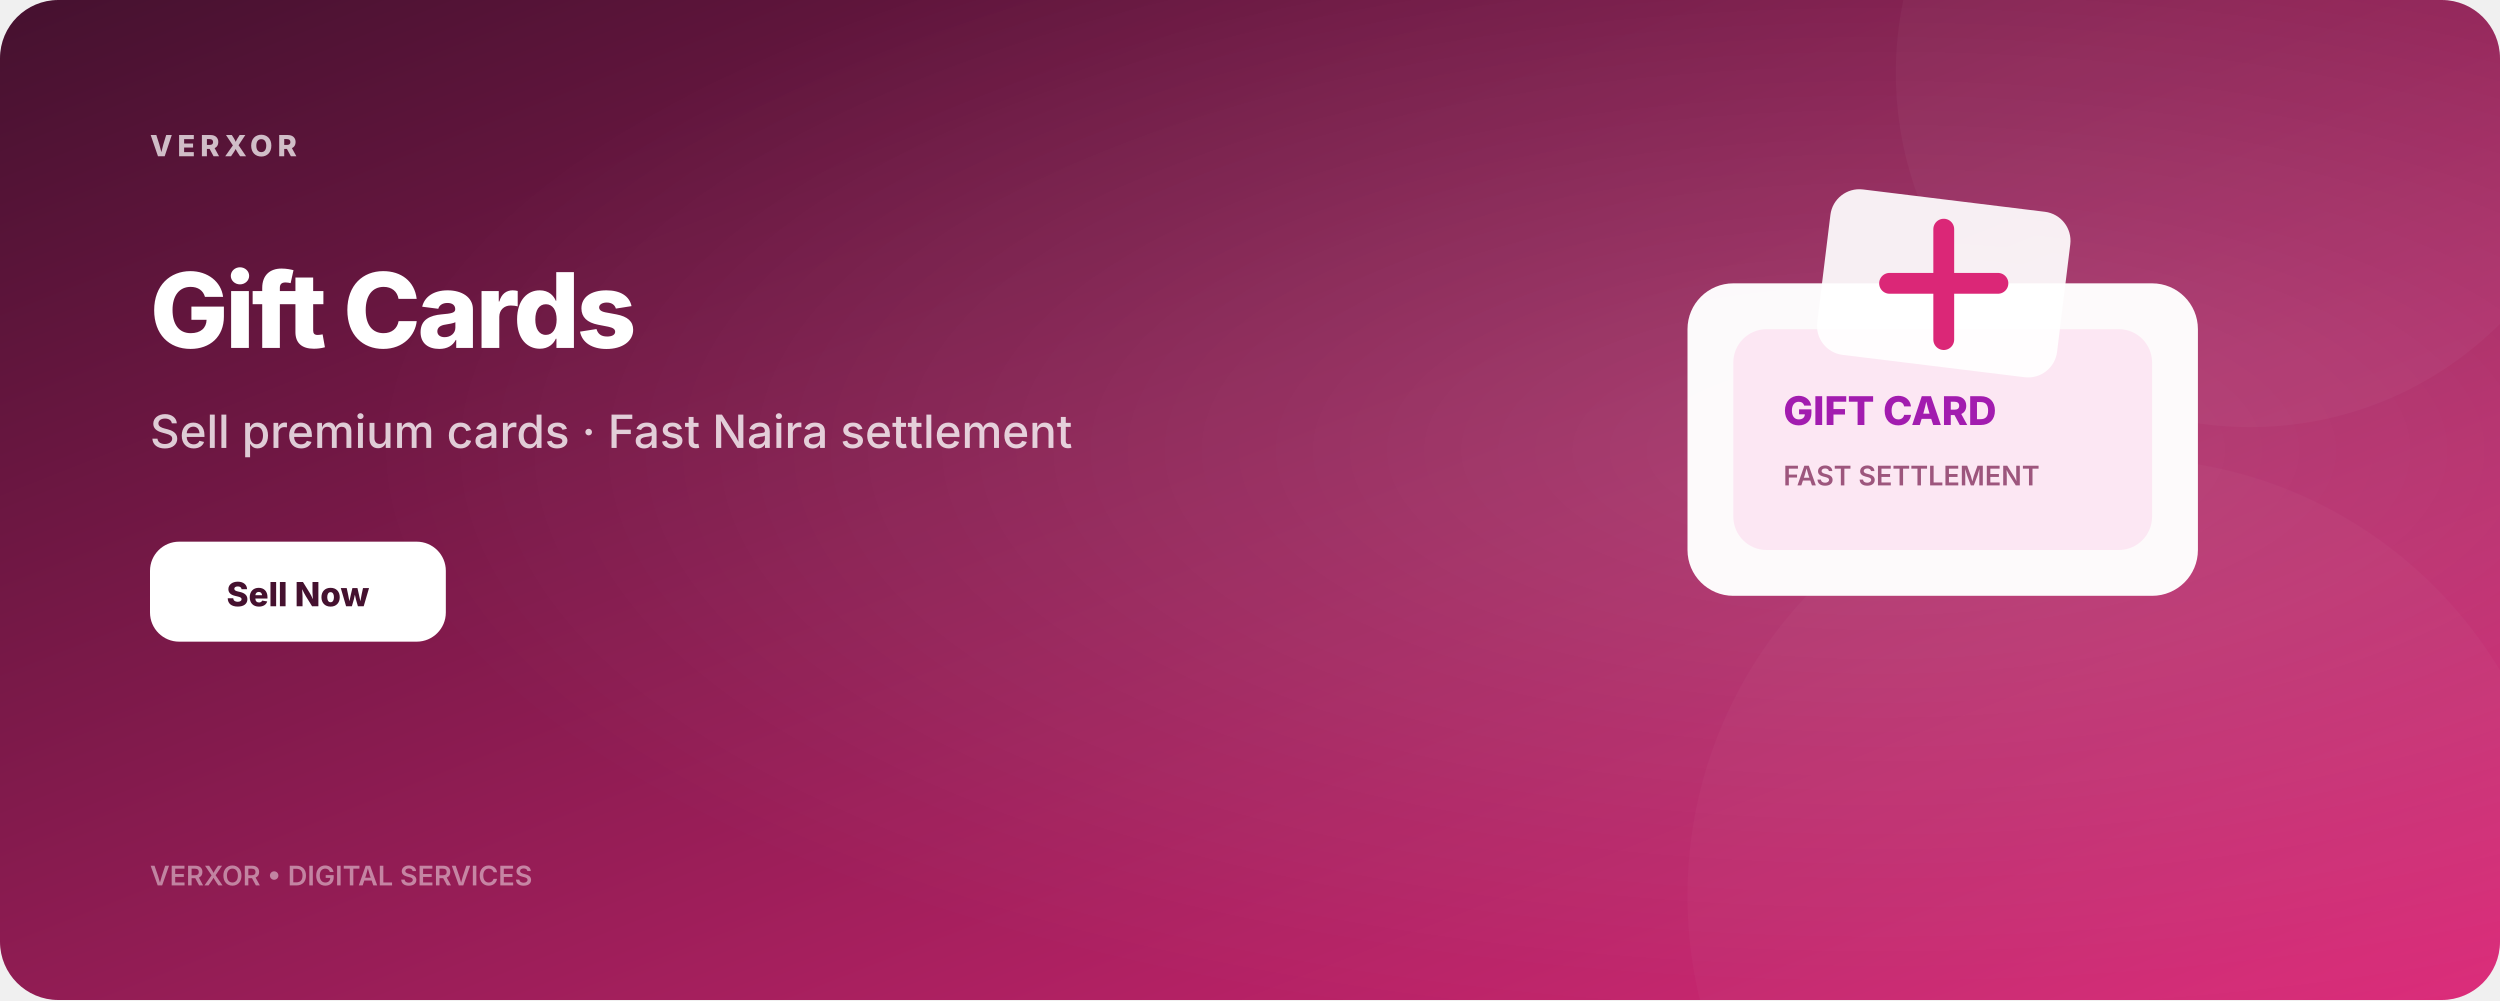
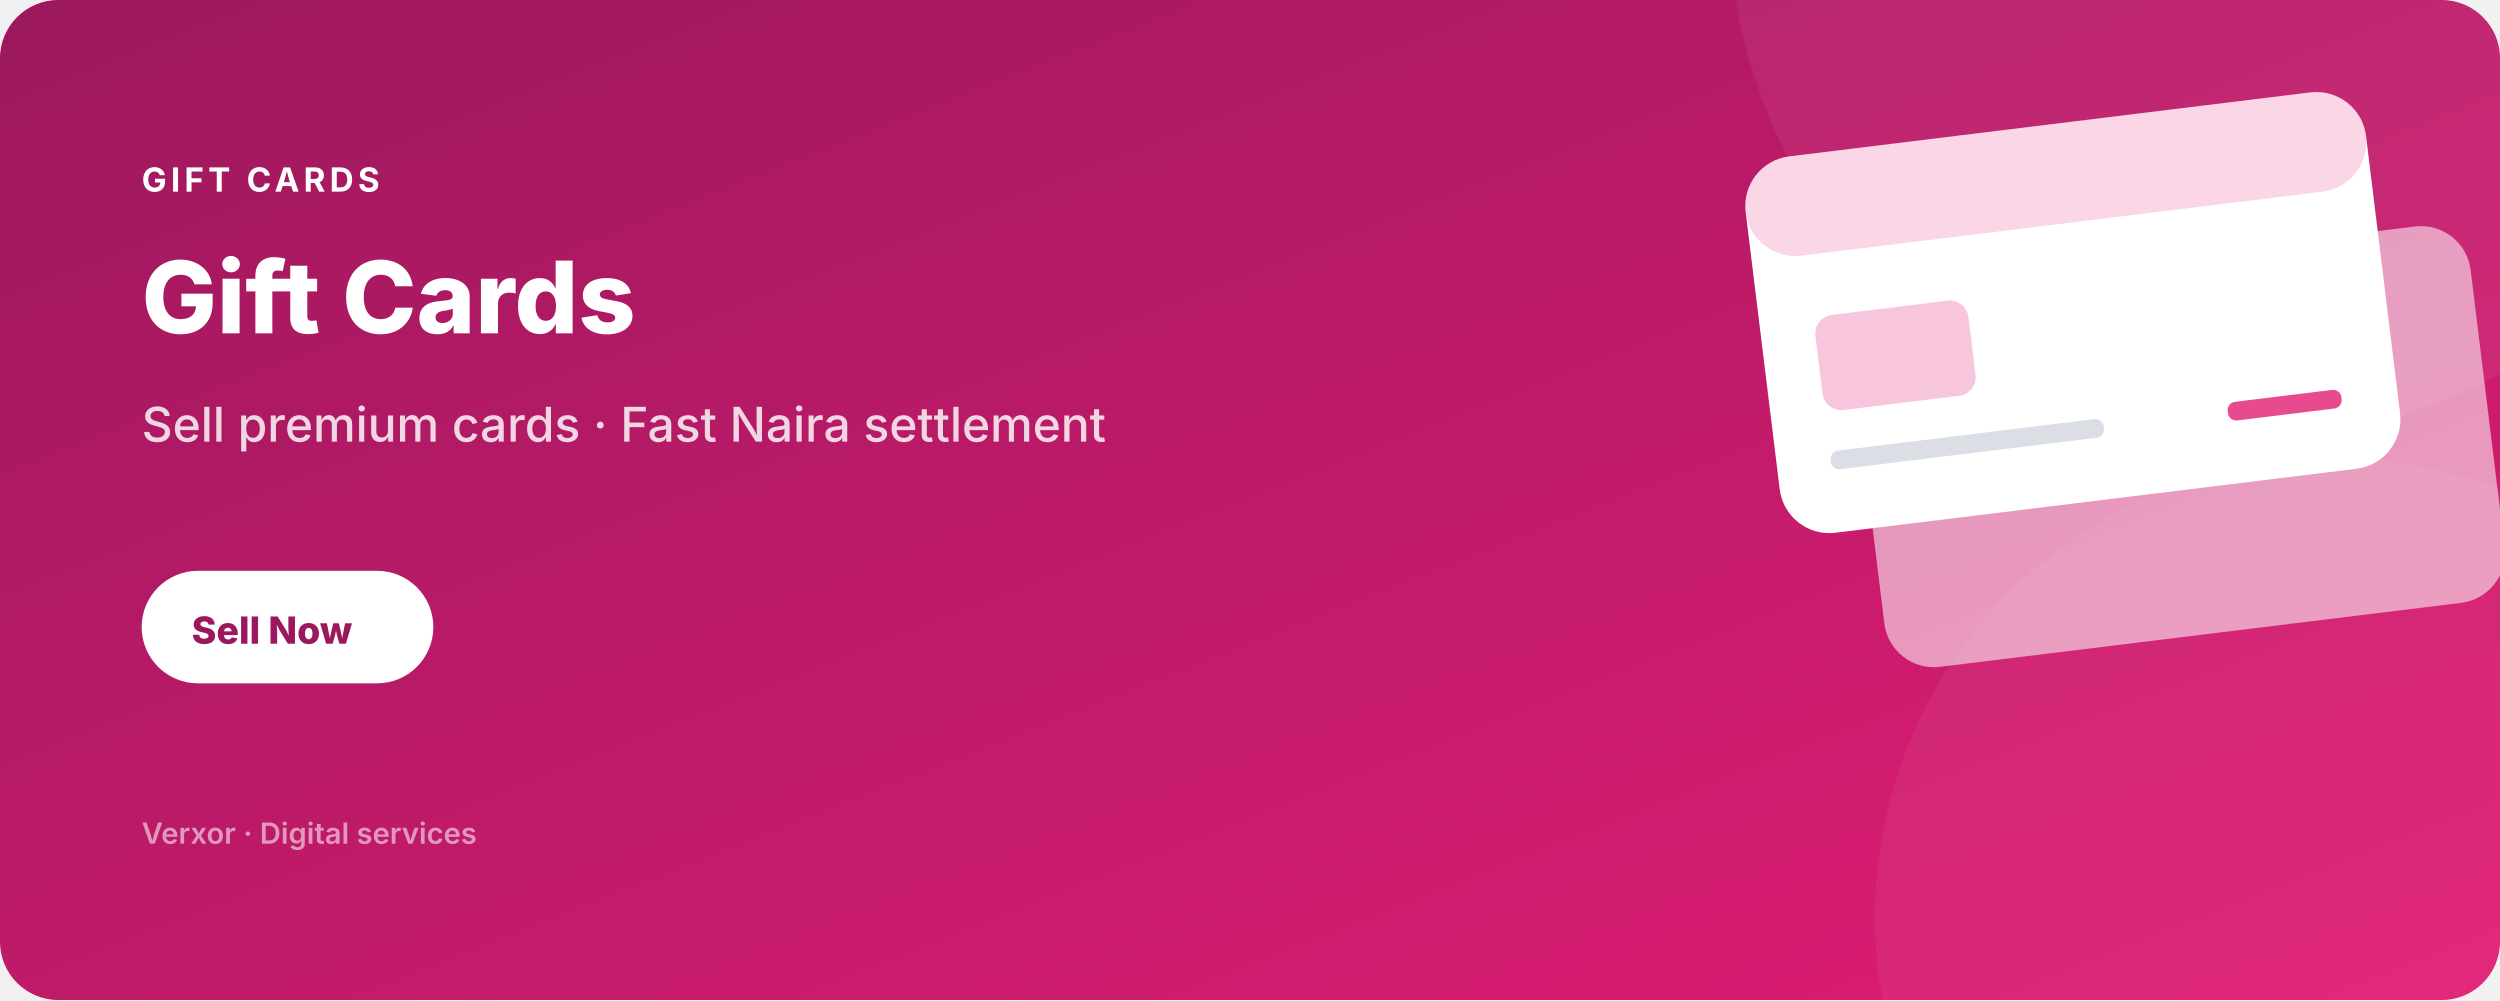
<svg xmlns="http://www.w3.org/2000/svg" width="1200" height="480" viewBox="0 0 1200 480">
  <defs>
    <linearGradient id="bg" x1="0" y1="0" x2="1" y2="1">
-       <stop offset="0" stop-color="#45112F" />
-       <stop offset="1" stop-color="#DB2777" />
+       <stop stop-color="#9C185E" />
+       <stop offset="1" stop-color="#E11D73" />
    </linearGradient>
-     <radialGradient id="glow" cx="75%" cy="45%" r="60%">
-       <stop offset="0" stop-color="#fff" stop-opacity=".16" />
-       <stop offset="1" stop-color="#fff" stop-opacity="0" />
-     </radialGradient>
  </defs>
  <rect width="1200" height="480" rx="28" fill="url(#bg)" />
-   <rect width="1200" height="480" rx="28" fill="url(#glow)" />
-   <circle cx="1080" cy="35" r="170" fill="#fff" opacity=".035" />
-   <circle cx="1020" cy="430" r="210" fill="#fff" opacity=".025" />
-   <g transform="translate(72 55)">
-     <text x="0" y="20" font-family="Inter,Arial,sans-serif" font-size="14" font-weight="800" letter-spacing="2.4" fill="#fff" opacity=".72">VERXOR</text>
-     <text x="0" y="112" font-family="Inter,Arial,sans-serif" font-size="50" font-weight="800" letter-spacing="-1.5" fill="#fff">Gift Cards</text>
-     <text x="0" y="160" font-family="Inter,Arial,sans-serif" font-size="22" font-weight="500" fill="#fff" opacity=".78">Sell premium cards · Fast Naira settlement</text>
-     <rect x="0" y="205" width="142" height="48" rx="14" fill="#fff" />
-     <text x="71" y="236" text-anchor="middle" font-family="Inter,Arial,sans-serif" font-size="16" font-weight="800" fill="#45112F">Sell Now</text>
+   <circle cx="1080" cy="-40" r="250" fill="#fff" opacity=".06" />
+   <circle cx="1120" cy="440" r="220" fill="#fff" opacity=".05" />
+   <g font-family="Inter,Arial,sans-serif">
+     <text x="68" y="92" fill="#fff" font-size="16" font-weight="700" letter-spacing="2">GIFT CARDS</text>
+     <text x="68" y="160" fill="#fff" font-size="48" font-weight="800">Gift Cards</text>
+     <text x="68" y="212" fill="#fff" opacity=".82" font-size="23" font-weight="500">Sell premium cards · Fast Naira settlement</text>
+     <rect x="68" y="274" width="140" height="54" rx="27" fill="#fff" />
+     <text x="92" y="309" fill="#9C185E" font-size="18" font-weight="800">Sell Now</text>
+     <text x="68" y="405" fill="#fff" opacity=".55" font-size="14" font-weight="600">Verxor · Digital services</text>
  </g>
-   <g transform="translate(810 96)">
-     <rect x="0" y="40" width="245" height="150" rx="22" fill="#fff" opacity=".97" />
-     <rect x="22" y="62" width="201" height="106" rx="16" fill="#FCE7F3" />
-     <text x="46" y="108" font-family="Inter,Arial" font-size="19" font-weight="800" fill="#A21CAF">GIFT CARD</text>
-     <text x="46" y="137" font-family="Inter,Arial" font-size="13" font-weight="600" fill="#9D567D">FAST SETTLEMENT</text>
-     <rect x="65" y="0" width="116" height="80" rx="14" fill="#fff" opacity=".92" transform="rotate(7 123 40)" />
-     <path d="M123 14v53M97 40h52" stroke="#DB2777" stroke-width="10" stroke-linecap="round" />
+   <g transform="translate(835 78) rotate(-7)">
+     <rect x="42" y="70" width="300" height="182" rx="24" fill="#fff" opacity=".55" />
+     <rect width="300" height="182" rx="24" fill="#fff" />
+     <rect width="300" height="48" rx="24" fill="#E11D73" opacity=".18" />
+     <rect x="26" y="78" width="74" height="46" rx="9" fill="#E11D73" opacity=".25" />
+     <rect x="26" y="143" width="132" height="9" rx="4" fill="#0B1F4D" opacity=".15" />
+     <rect x="218" y="143" width="55" height="9" rx="4" fill="#E11D73" opacity=".8" />
  </g>
-   <text x="72" y="425" font-family="Inter,Arial,sans-serif" font-size="13" font-weight="600" fill="#fff" opacity=".46">VERXOR • DIGITAL SERVICES</text>
</svg>
